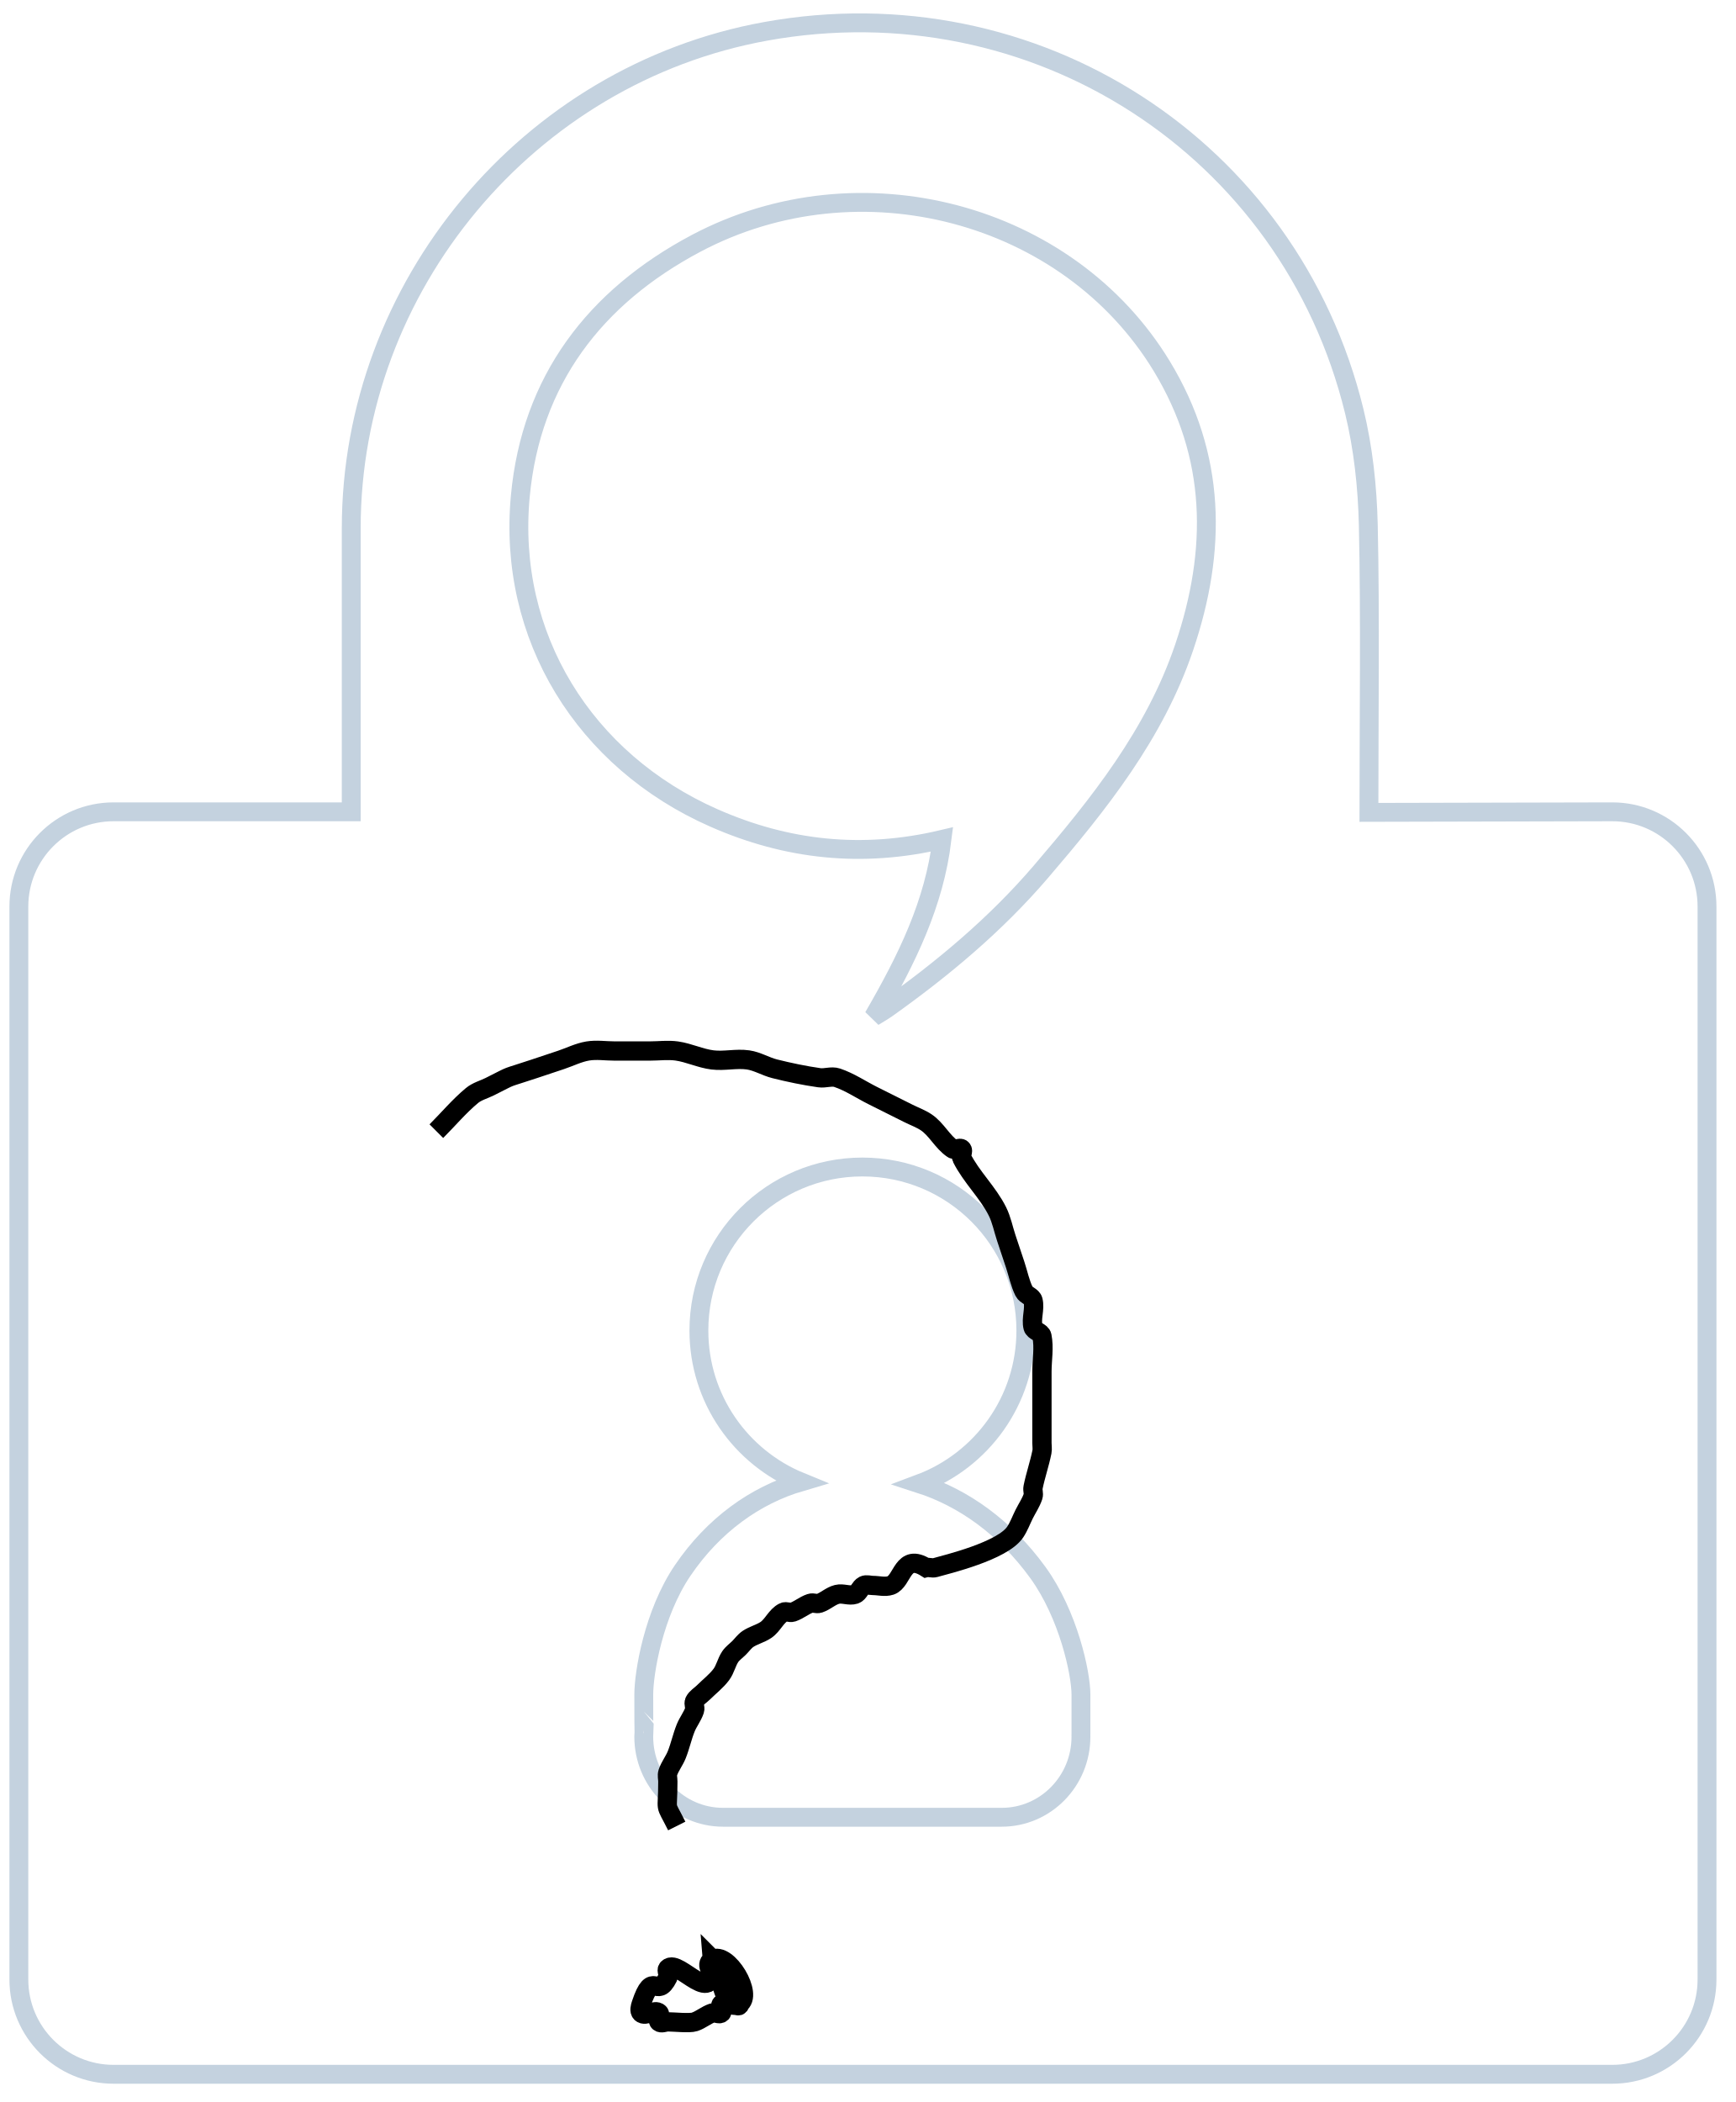
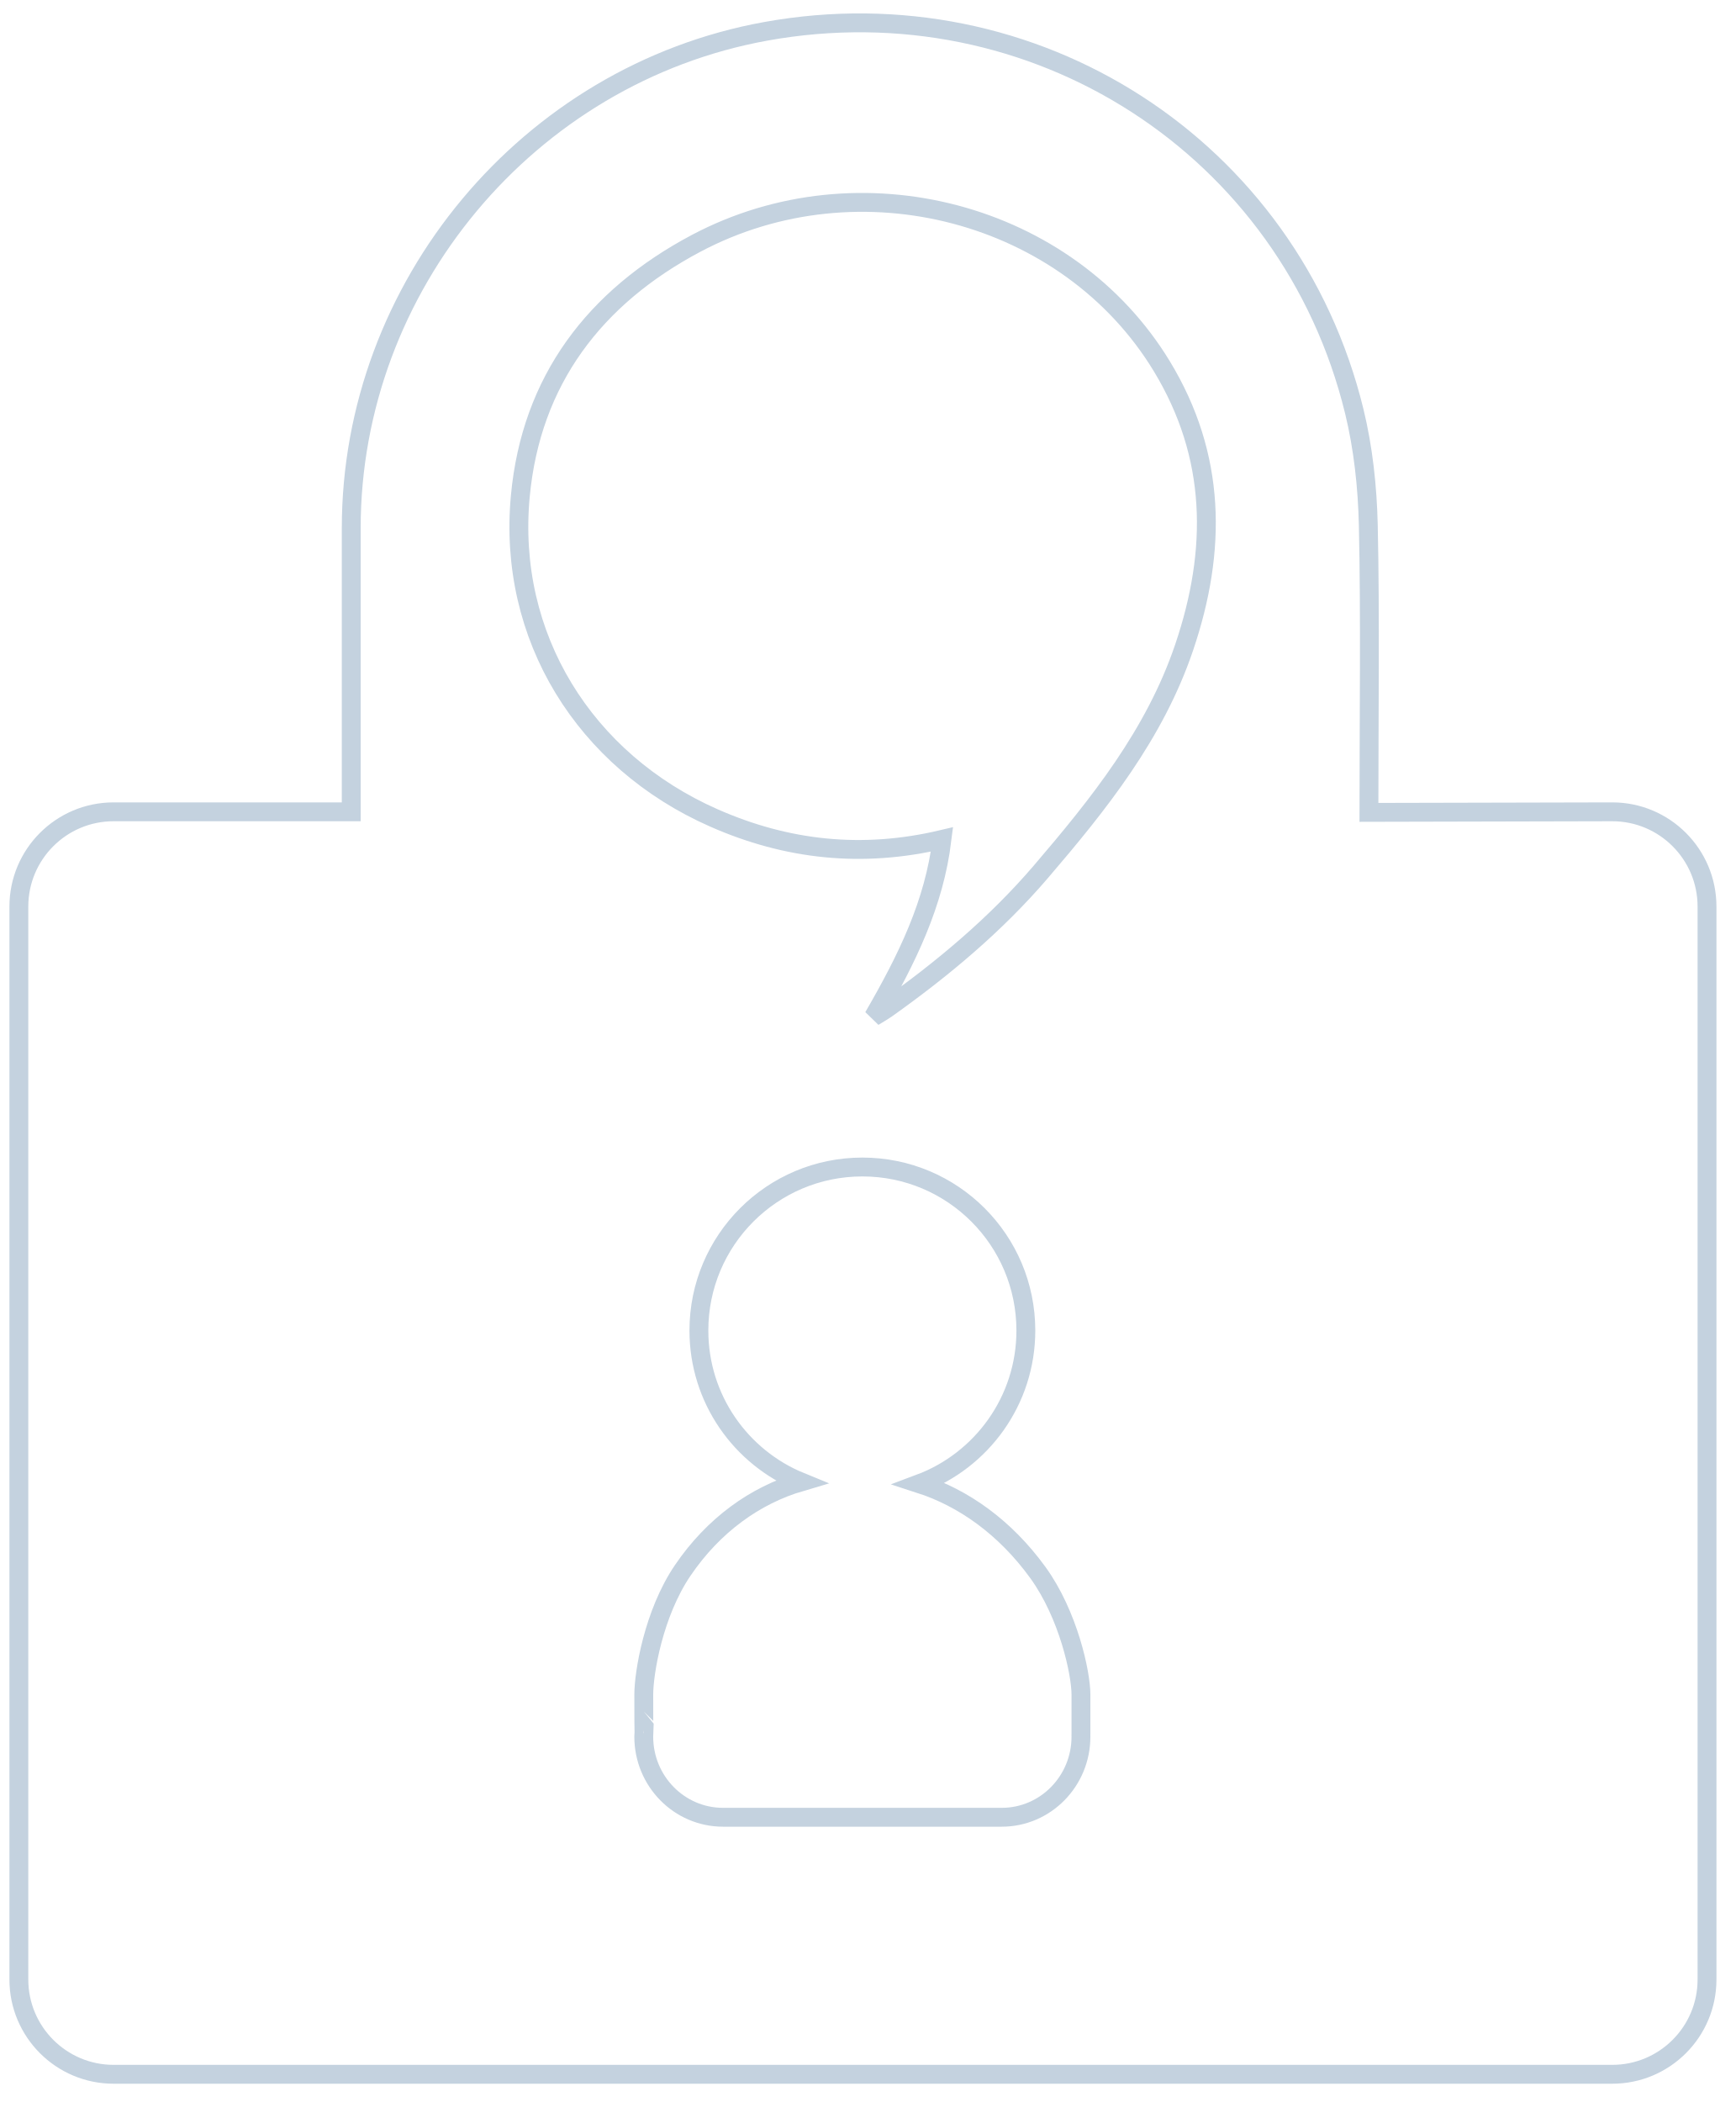
<svg xmlns="http://www.w3.org/2000/svg" version="1.1" id="Layer_1" x="0px" y="0px" width="90px" height="109px" viewBox="-1 -1 92 111" enable-background="new 0 0 90 109" xml:space="preserve">
  <defs id="defs9" />
  <g id="g3">
    <path d="M71.574,41.851c0-4.685,0.074-10.553-0.033-15.237c-0.047-2.018-0.268-4.076-0.746-6.034   C67.374,6.581,53.823-2.125,39.594,0.45C26.998,2.729,17.621,13.968,17.621,26.786v13.865v1.17c-0.475,0-0.794-0.001-1.116,0H5.023   C2.25,41.821,0,44.07,0,46.844v56.875c0,2.773,2.25,5.023,5.023,5.023h79.451c2.775,0,5.024-2.25,5.024-5.023V46.844   c0-2.774-2.249-5.023-5.024-5.023L71.574,41.851z M52.107,95.118H37.332c-2.322,0-4.203-1.914-4.203-4.274   c0-0.063,0.007-0.127,0.009-0.19c-0.005,0-0.006-1.021-0.008-2.041c-0.001-1.129,0.511-4.289,2.061-6.574   c1.641-2.418,3.855-3.99,6.257-4.697c-3.166-1.291-5.396-4.398-5.396-8.025c0-4.789,3.88-8.668,8.667-8.668   c4.789,0,8.667,3.879,8.667,8.668c0,3.719-2.344,6.891-5.637,8.12c2.332,0.753,4.537,2.313,6.273,4.707   c1.621,2.235,2.285,5.343,2.285,6.47v2.043c-0.006,0.062,0,0.125,0,0.189C56.308,93.204,54.427,95.118,52.107,95.118    M61.779,33.104c-1.562,4.611-4.52,8.305-7.61,11.912c-2.386,2.783-5.19,5.125-8.176,7.247c-0.144,0.103-0.298,0.188-0.685,0.427   c1.781-3.076,3.217-5.998,3.633-9.404c-4.234,1.002-8.227,0.564-12.093-1.14c-6.862-3.023-10.963-9.618-10.263-17.063   c0.573-6.127,3.94-10.543,9.321-13.395c8.667-4.593,19.734-1.655,24.689,6.516C63.482,22.962,63.527,27.945,61.779,33.104" id="path5" style="opacity:1;fill:none;fill-opacity:0;stroke:#c4d2df;stroke-opacity:1" />
  </g>
-   <path style="fill:none;stroke:#000000;stroke-width:1px;stroke-linecap:butt;stroke-linejoin:miter;stroke-opacity:1" d="m 22.631,58.657 c 0.616,-0.616 1.178,-1.29 1.847,-1.847 0.264,-0.22 0.616,-0.308 0.924,-0.462 1.359,-0.68 0.597,-0.353 2.309,-0.924 0.462,-0.154 0.924,-0.308 1.386,-0.462 0.462,-0.154 0.905,-0.382 1.386,-0.462 0.456,-0.076 0.924,0 1.386,0 0.616,0 1.232,0 1.847,0 0.462,0 0.928,-0.065 1.386,0 0.628,0.09 1.218,0.383 1.847,0.462 0.611,0.076 1.238,-0.087 1.847,0 0.482,0.069 0.913,0.344 1.386,0.462 0.762,0.19 1.532,0.351 2.309,0.462 0.305,0.044 0.632,-0.097 0.924,0 0.653,0.218 1.232,0.616 1.847,0.924 0.616,0.308 1.232,0.616 1.847,0.924 0.308,0.154 0.637,0.271 0.924,0.462 0.543,0.362 0.842,1.023 1.386,1.386 0.128,0.085 0.353,-0.109 0.462,0 0.109,0.109 -0.069,0.324 0,0.462 0.496,0.993 1.351,1.778 1.847,2.771 0.218,0.435 0.308,0.924 0.462,1.386 0.154,0.462 0.308,0.924 0.462,1.386 0.154,0.462 0.244,0.95 0.462,1.386 0.097,0.195 0.409,0.251 0.462,0.462 0.112,0.448 -0.112,0.938 0,1.386 0.053,0.211 0.419,0.248 0.462,0.462 0.121,0.604 0,1.232 0,1.847 0,0.462 0,0.924 0,1.386 0,0.77 0,1.54 0,2.309 0,0.154 0.03,0.311 0,0.462 -0.124,0.622 -0.337,1.225 -0.462,1.847 -0.03,0.151 0.049,0.316 0,0.462 -0.109,0.327 -0.308,0.616 -0.462,0.924 -0.154,0.308 -0.271,0.637 -0.462,0.924 -0.659,0.988 -3.557,1.676 -4.157,1.847 -0.148,0.042 -0.313,-0.037 -0.462,0 -1.25,-0.785 -1.194,0.706 -1.847,0.924 -0.292,0.097 -0.616,0 -0.924,0 -0.154,0 -0.324,-0.069 -0.462,0 -0.195,0.097 -0.255,0.393 -0.462,0.462 -0.292,0.097 -0.625,-0.075 -0.924,0 -0.334,0.083 -0.597,0.353 -0.924,0.462 -0.146,0.049 -0.316,-0.049 -0.462,0 -0.327,0.109 -0.597,0.353 -0.924,0.462 -0.146,0.049 -0.324,-0.069 -0.462,0 -0.389,0.195 -0.561,0.682 -0.924,0.924 -0.286,0.191 -0.637,0.271 -0.924,0.462 -0.181,0.121 -0.308,0.308 -0.462,0.462 -0.154,0.154 -0.341,0.281 -0.462,0.462 -0.191,0.286 -0.255,0.648 -0.462,0.924 -0.261,0.348 -0.616,0.616 -0.924,0.924 -0.154,0.154 -0.364,0.267 -0.462,0.462 -0.069,0.138 0.049,0.316 0,0.462 -0.109,0.327 -0.334,0.604 -0.462,0.924 -0.181,0.452 -0.281,0.934 -0.462,1.386 -0.128,0.32 -0.353,0.597 -0.462,0.924 -0.049,0.146 0,0.308 0,0.462 0,1.73 -0.207,0.972 0.462,2.309" id="path2986" transform="matrix(1.022222,0,0,1.022222,-1,-1.211111)" />
-   <path style="fill:none;stroke:#000000;stroke-width:1px;stroke-linecap:butt;stroke-linejoin:miter;stroke-opacity:1" d="m 36.949,101.61 c 0.236,2.788 -1.754,-0.093 -2.309,0.462 -0.109,0.109 0.069,0.324 0,0.462 -0.6,1.2 -0.765,-0.475 -1.386,1.386 -0.049,0.146 -0.109,0.353 0,0.462 0.218,0.218 0.706,-0.218 0.924,0 0.109,0.109 -0.109,0.353 0,0.462 0.109,0.109 0.308,0 0.462,0 0.303,0 1.125,0.087 1.386,0 0.327,-0.109 0.597,-0.353 0.924,-0.462 0.146,-0.049 0.353,0.109 0.462,0 0.109,-0.109 -0.109,-0.353 0,-0.462 0.218,-0.218 1.038,0.286 0.924,0 -0.333,-0.833 -2.155,-1.847 -1.386,-2.309 0.77,-0.462 2.155,1.847 1.386,2.309 -0.77,0.462 -0.924,-1.54 -1.386,-2.309 z" id="path2988" transform="matrix(1.022222,0,0,1.022222,-1,-1.211111)" />
</svg>
